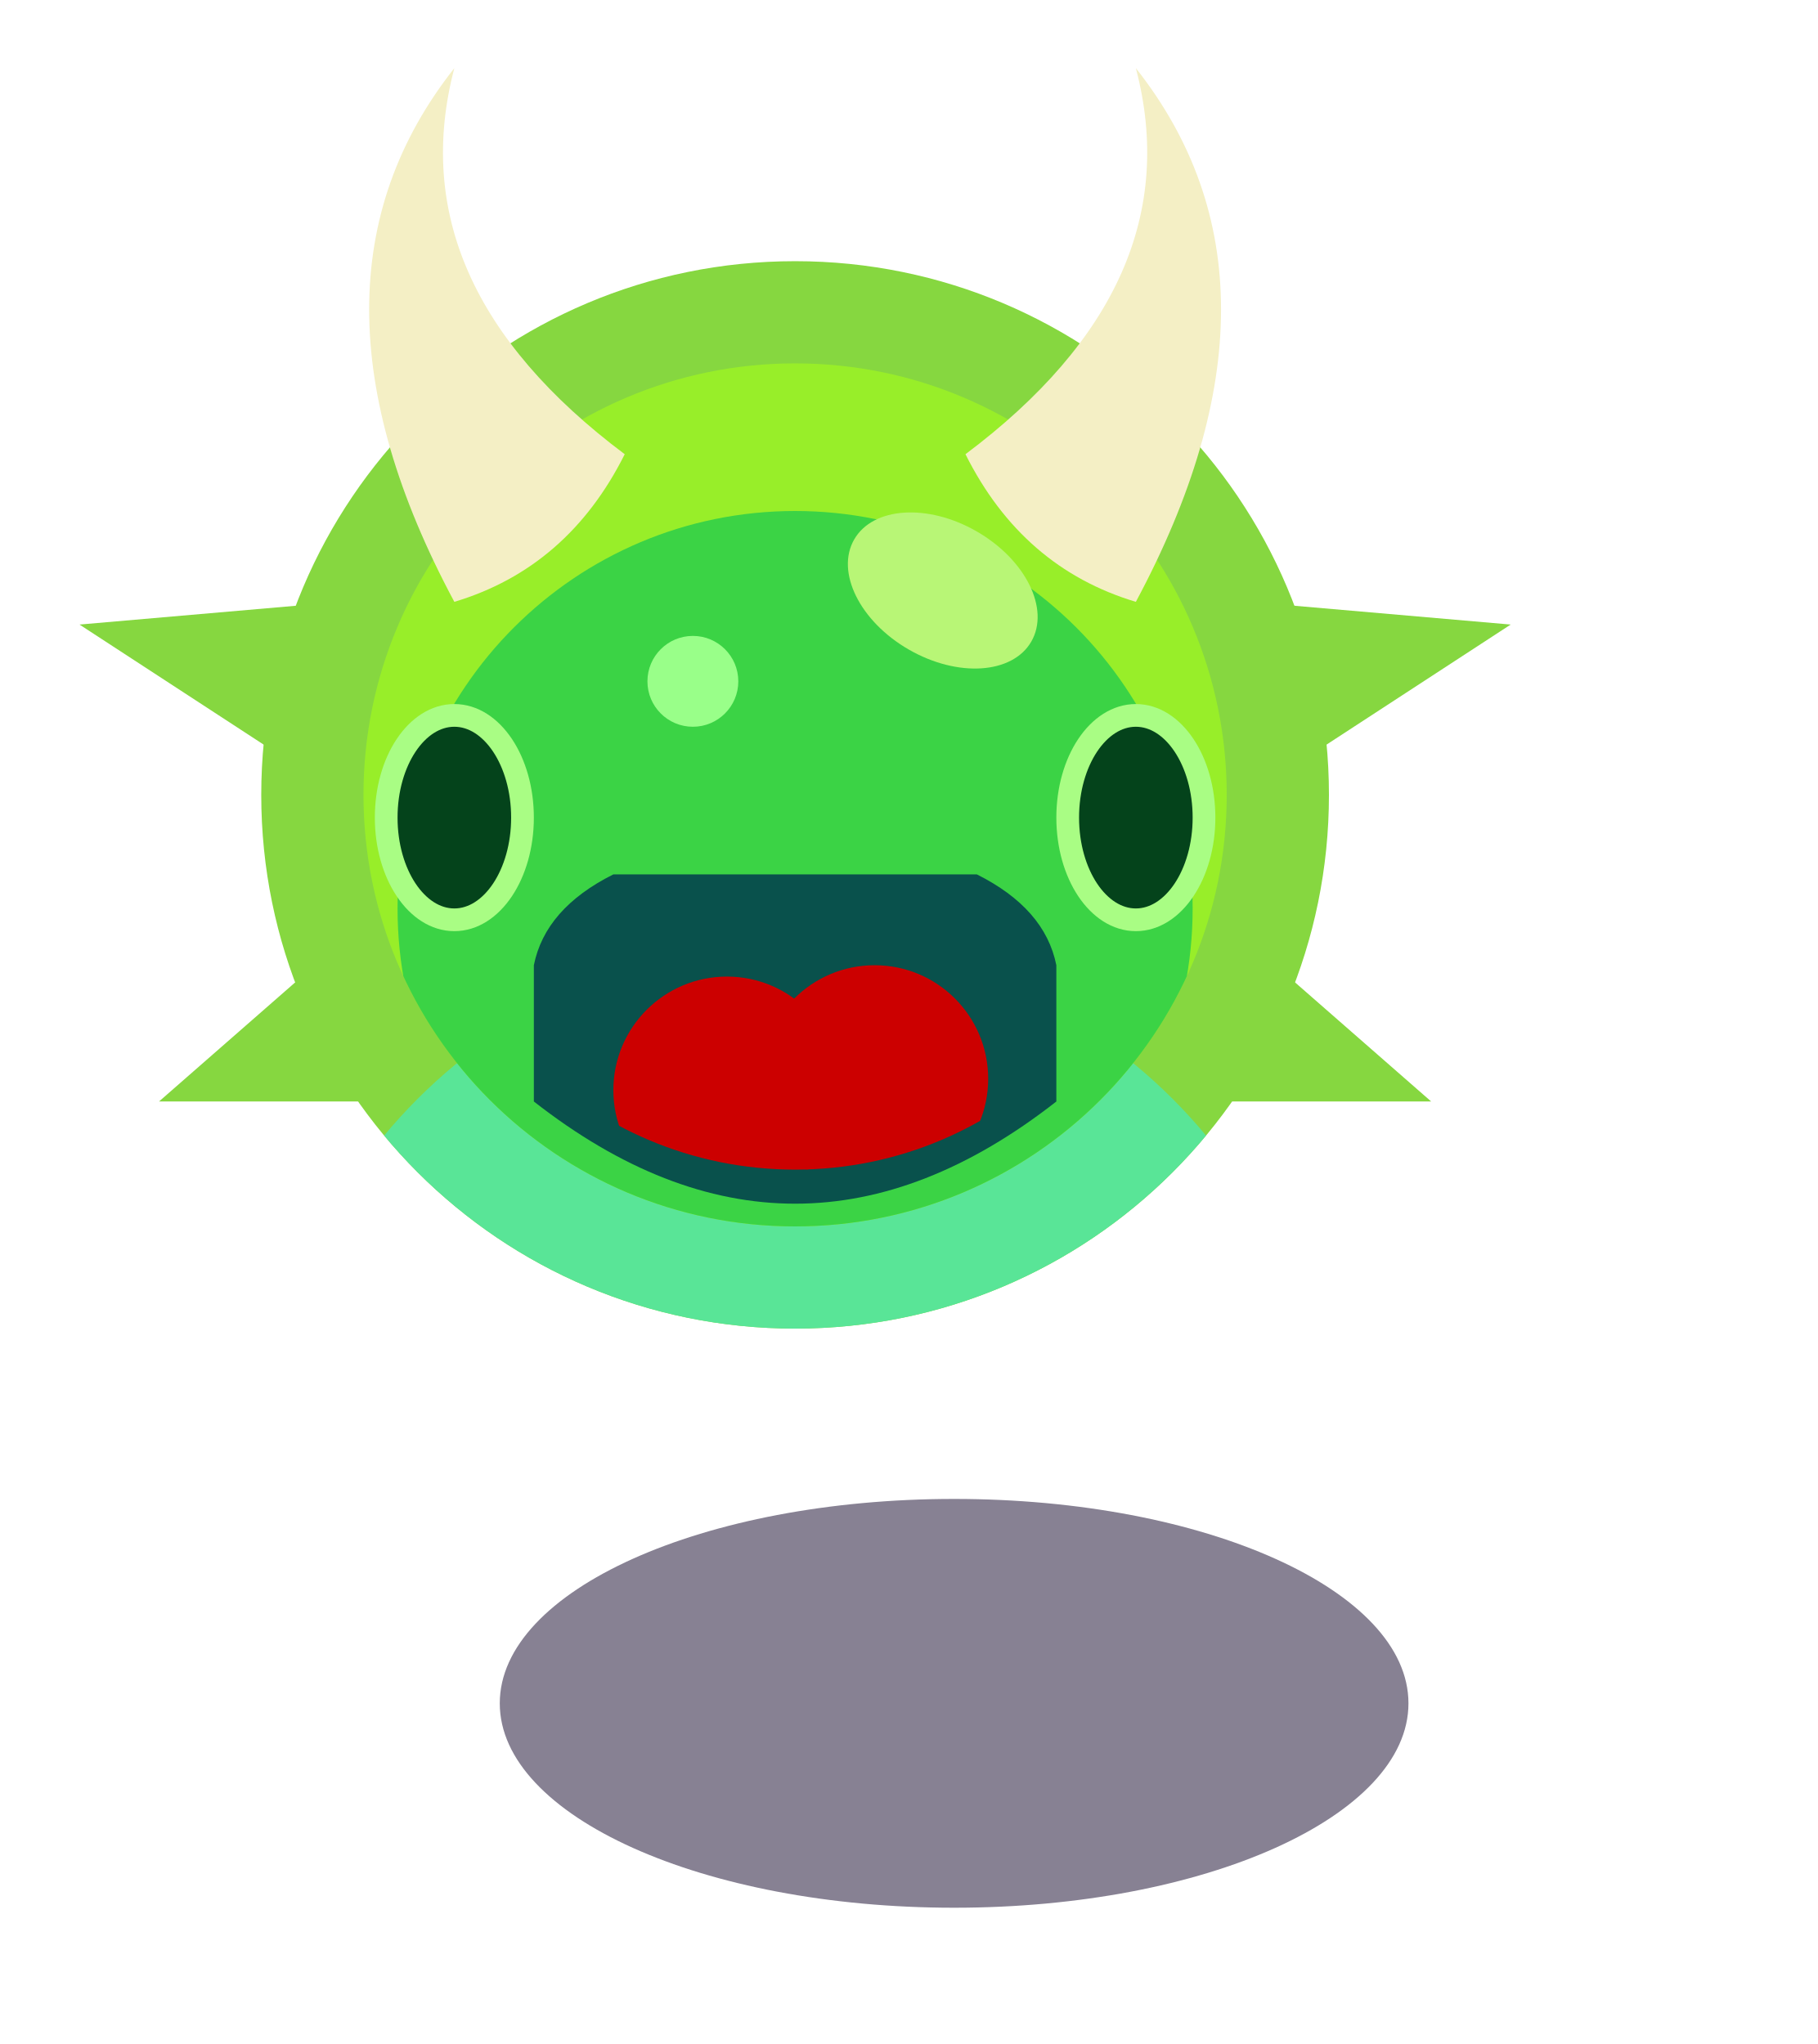
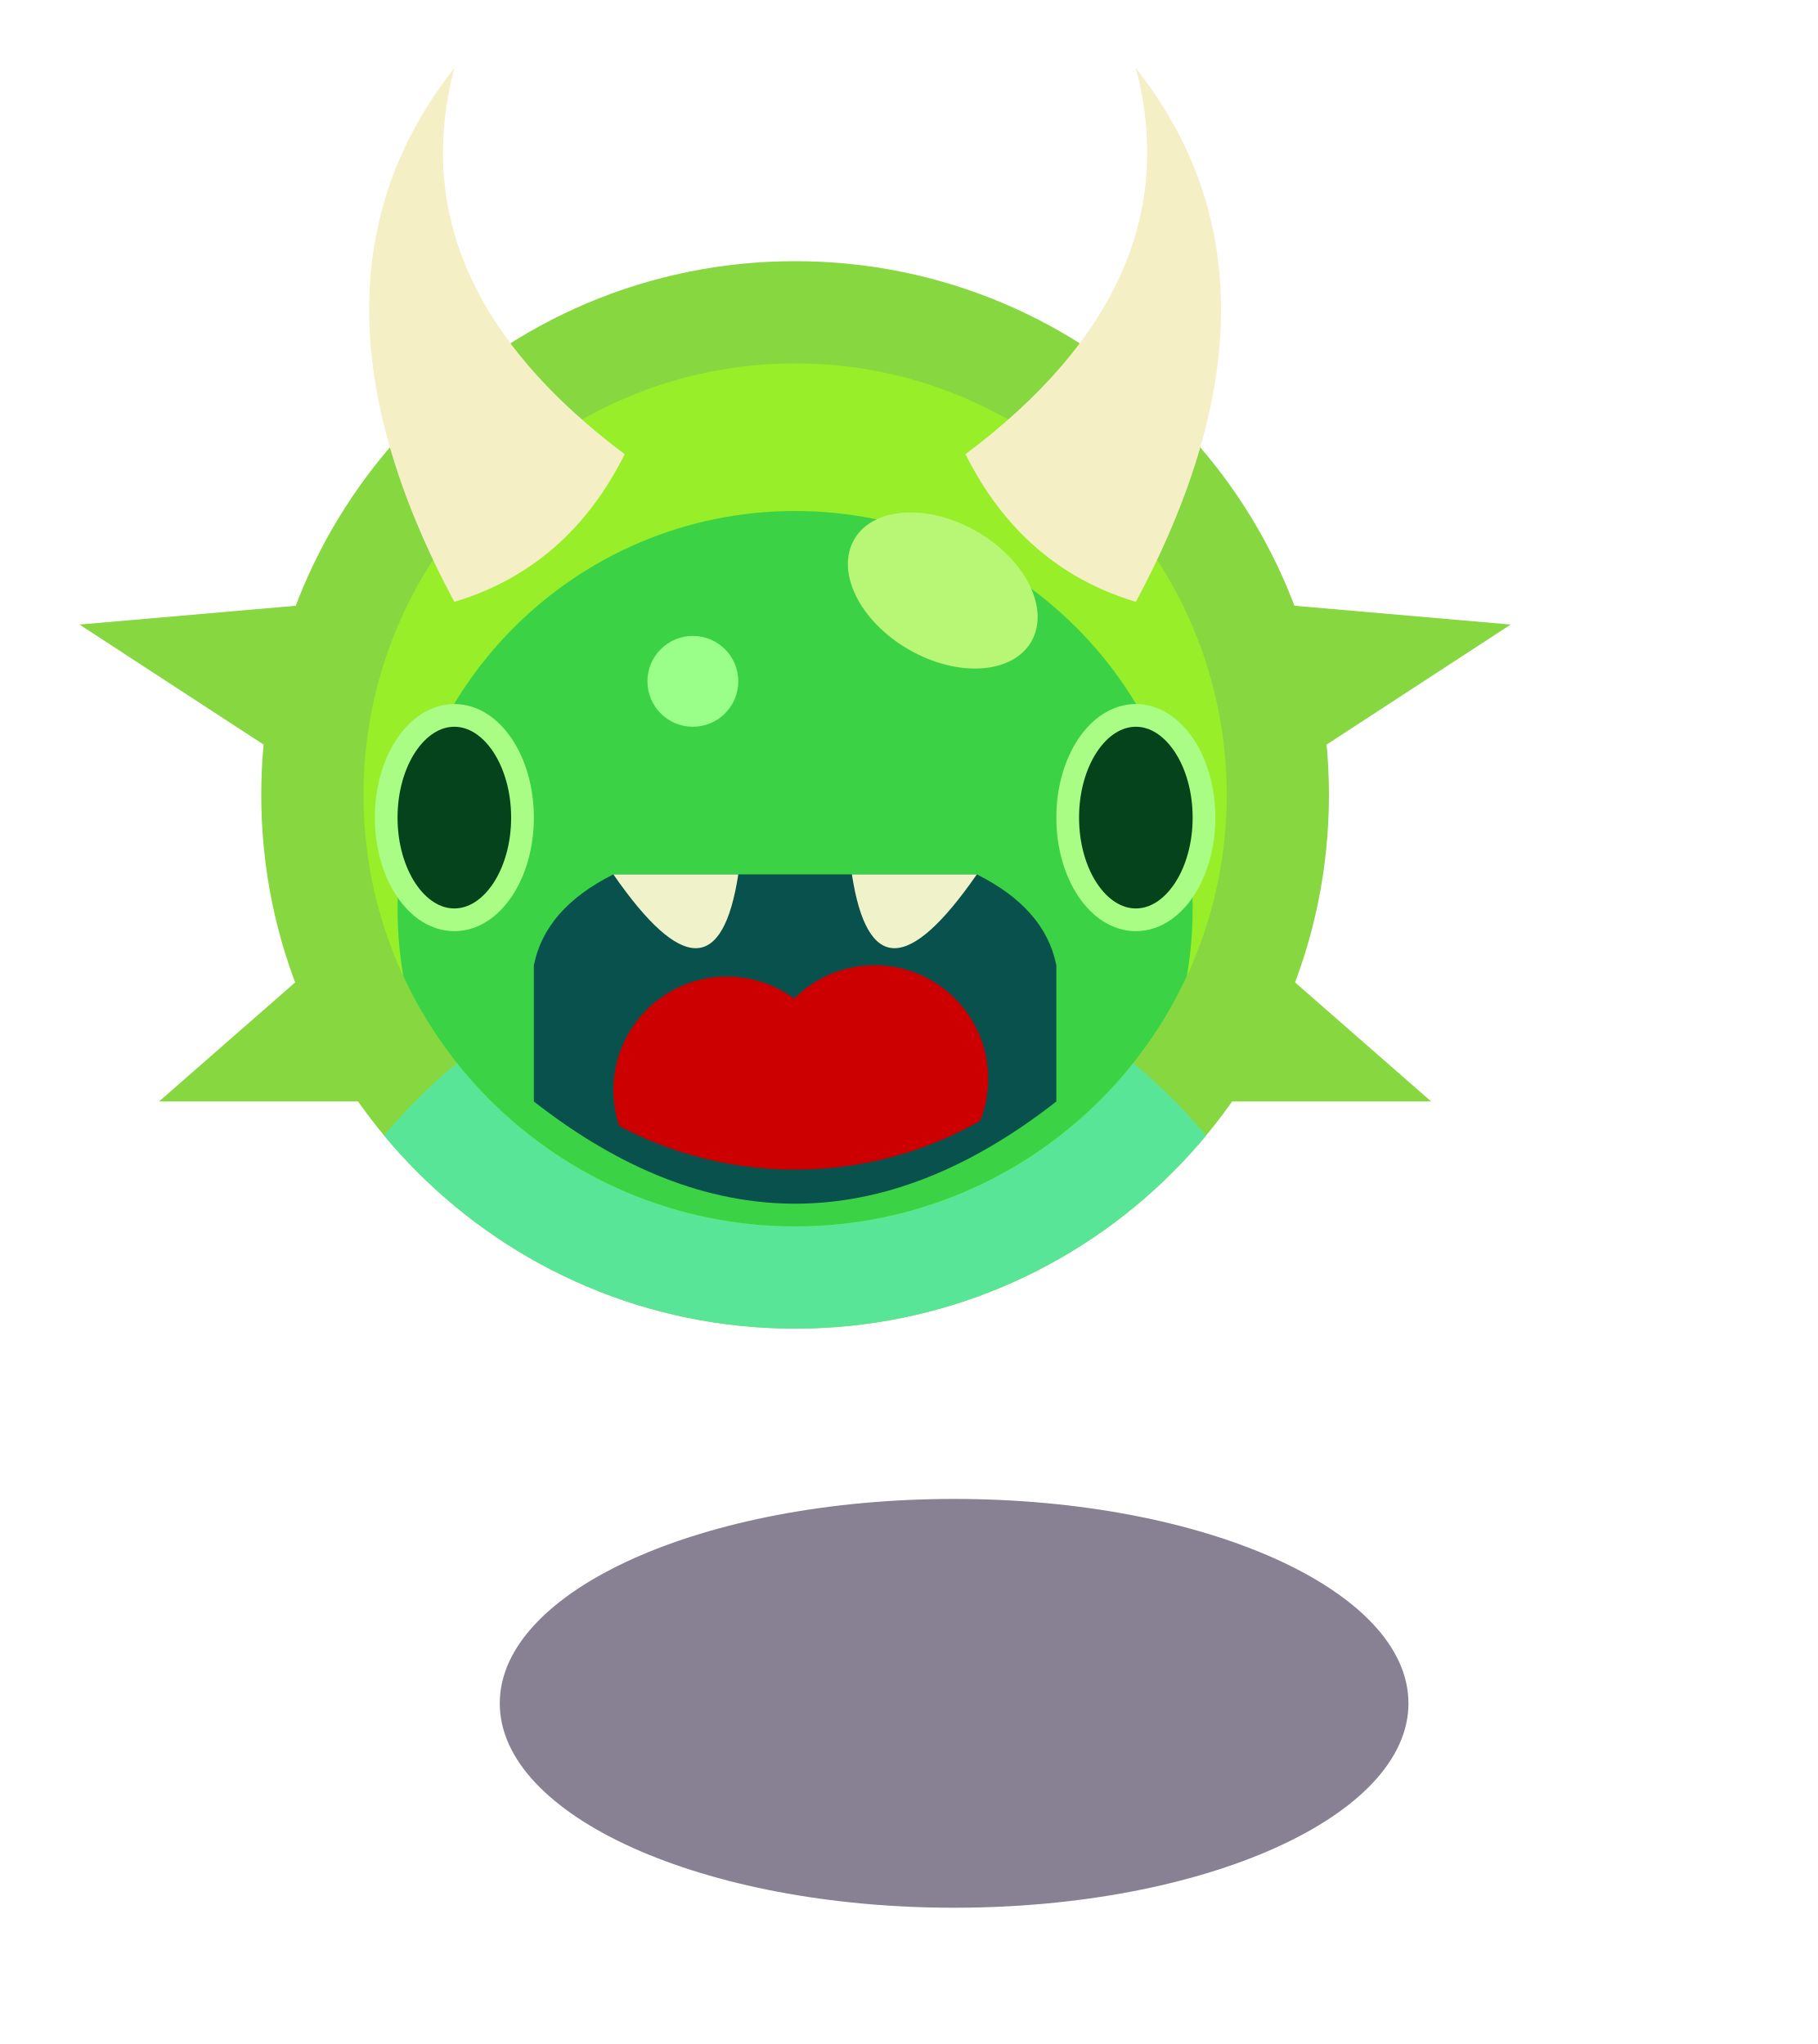
<svg xmlns="http://www.w3.org/2000/svg" width="160" height="180">
  <style>
#enemy { animation: floatAnim 3s ease-in-out infinite; }
@keyframes floatAnim {
  0% { transform: translate(14px,30px) scale(1); }
  50% { transform: translate(0px,0px) scale(1.2); }
  100% { transform: translate(14px,30px) scale(1); }
}

#shadow { animation: shadowAnim 3s ease-in-out infinite; }
@keyframes shadowAnim {
  0% { transform: translate(0px, 0px) scale(1); }
  50% { transform: translate(16px, 30px) scale(0.8); }
  100% { transform: translate(0px, 0px) scale(1); }
}

#themouth { animation: mouthAnim 3s ease-in-out infinite; }
@keyframes mouthAnim {
  0% { transform: translate(29px, 40px) scale(0.6); }
  50% { transform: translate(0px, 0px) scale(1); }
  100% { transform: translate(29px, 40px) scale(0.6); }
}
</style>
  <defs>
    <clipPath id="outer-circle">
      <circle cx="70" cy="70" r="47" />
    </clipPath>
    <clipPath id="inner-circle">
      <circle cx="70" cy="70" r="38" />
    </clipPath>
    <clipPath id="tongue">
      <circle cx="70" cy="70" r="33" />
    </clipPath>
    <clipPath id="mouth">
      <path d="M 47 97 L 47 85 Q 48 80 54 77 L 86 77 Q 92 80 93 85 L 93 97 Q 70 115 47 97 Z" />
    </clipPath>
    <path id="spike1" d="M 30 70 L 7 55 L 30 53" />
    <path id="spike2" d="M 40 97 L 14 97 L 30 83" />
    <path id="horn" d="M 40 53 Q 25 25 40 6 Q 35 25 55 40 Q 50 50 40 53 Z" />
  </defs>
  <ellipse id="shadow" cx="84" cy="150" rx="40" ry="18" fill="#1f143688" />
  <g id="enemy">
    <g fill="#86d740">
      <use href="#spike1" />
      <use href="#spike2" />
      <use href="#spike1" transform="translate(140, 0) scale(-1, 1)" />
      <use href="#spike2" transform="translate(140, 0) scale(-1, 1)" />
      <circle cx="70" cy="70" r="47" />
    </g>
    <circle cx="70" cy="130" r="47" clip-path="url(#outer-circle)" fill="#59e597" />
    <circle cx="70" cy="70" r="38" fill="#98ee29" />
    <circle cx="70" cy="80" r="35" clip-path="url(#inner-circle)" fill="#3bd345" />
    <ellipse cx="40" cy="72" rx="6" ry="9" fill="#04431b" stroke="#a9fd84" stroke-width="2" />
    <ellipse cx="100" cy="72" rx="6" ry="9" fill="#04431b" stroke="#a9fd84" stroke-width="2" />
    <g id="themouth">
      <rect x="0" y="0" width="140" height="140" clip-path="url(#mouth)" fill="#09514c" />
      <g clip-path="url(#tongue)" fill="#cc0000">
        <circle cx="64" cy="96" r="10" />
        <circle cx="77" cy="95" r="10" />
      </g>
+       <path d="M 75 77 L 86 77 Q 77 90 75 77 Z" fill="#f0f3ca" />
+       <path d="M 75 77 L 86 77 Q 77 90 75 77 Z" fill="#f0f3ca" transform="translate(140, 0) scale(-1, 1)" />
    </g>
    <circle cx="61" cy="60" r="4" fill="#99ff89" />
    <ellipse rx="6" ry="9" fill="#b8f676" transform="translate(83 52) rotate(-60)" />
    <g fill="#f4efc5">
      <use href="#horn" />
      <use href="#horn" transform="translate(140, 0) scale(-1, 1)" />
    </g>
  </g>
</svg>
